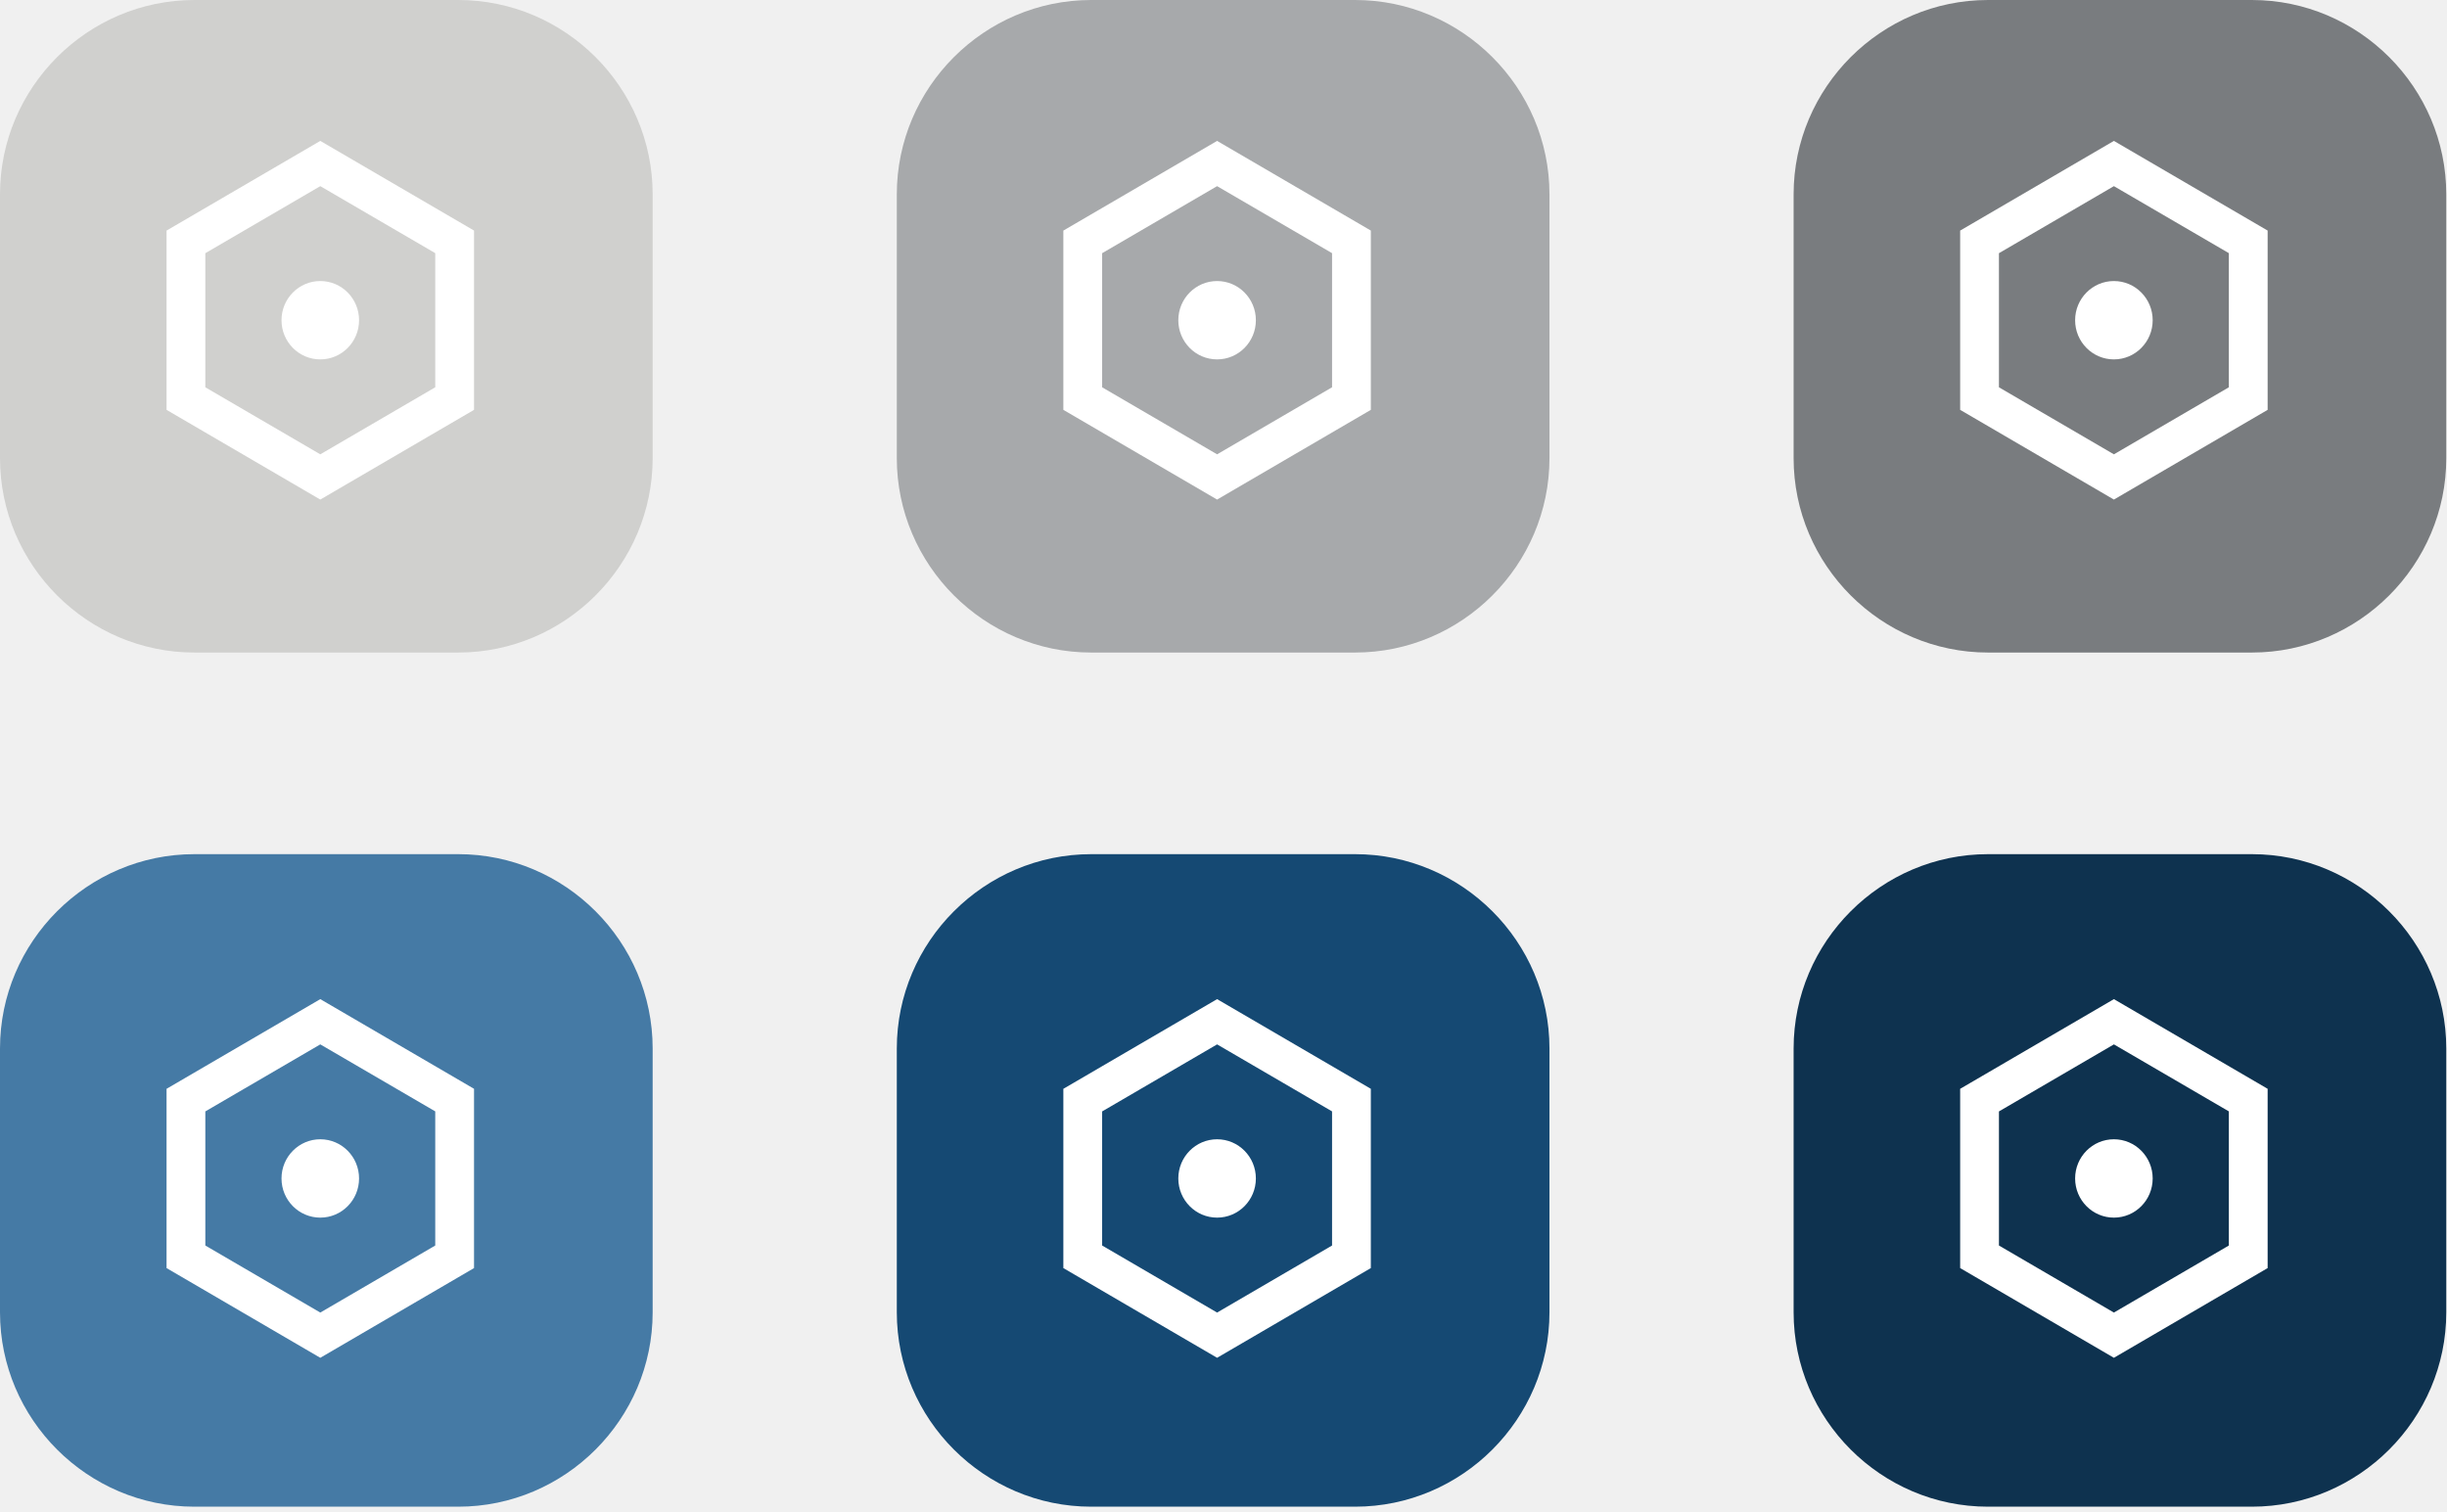
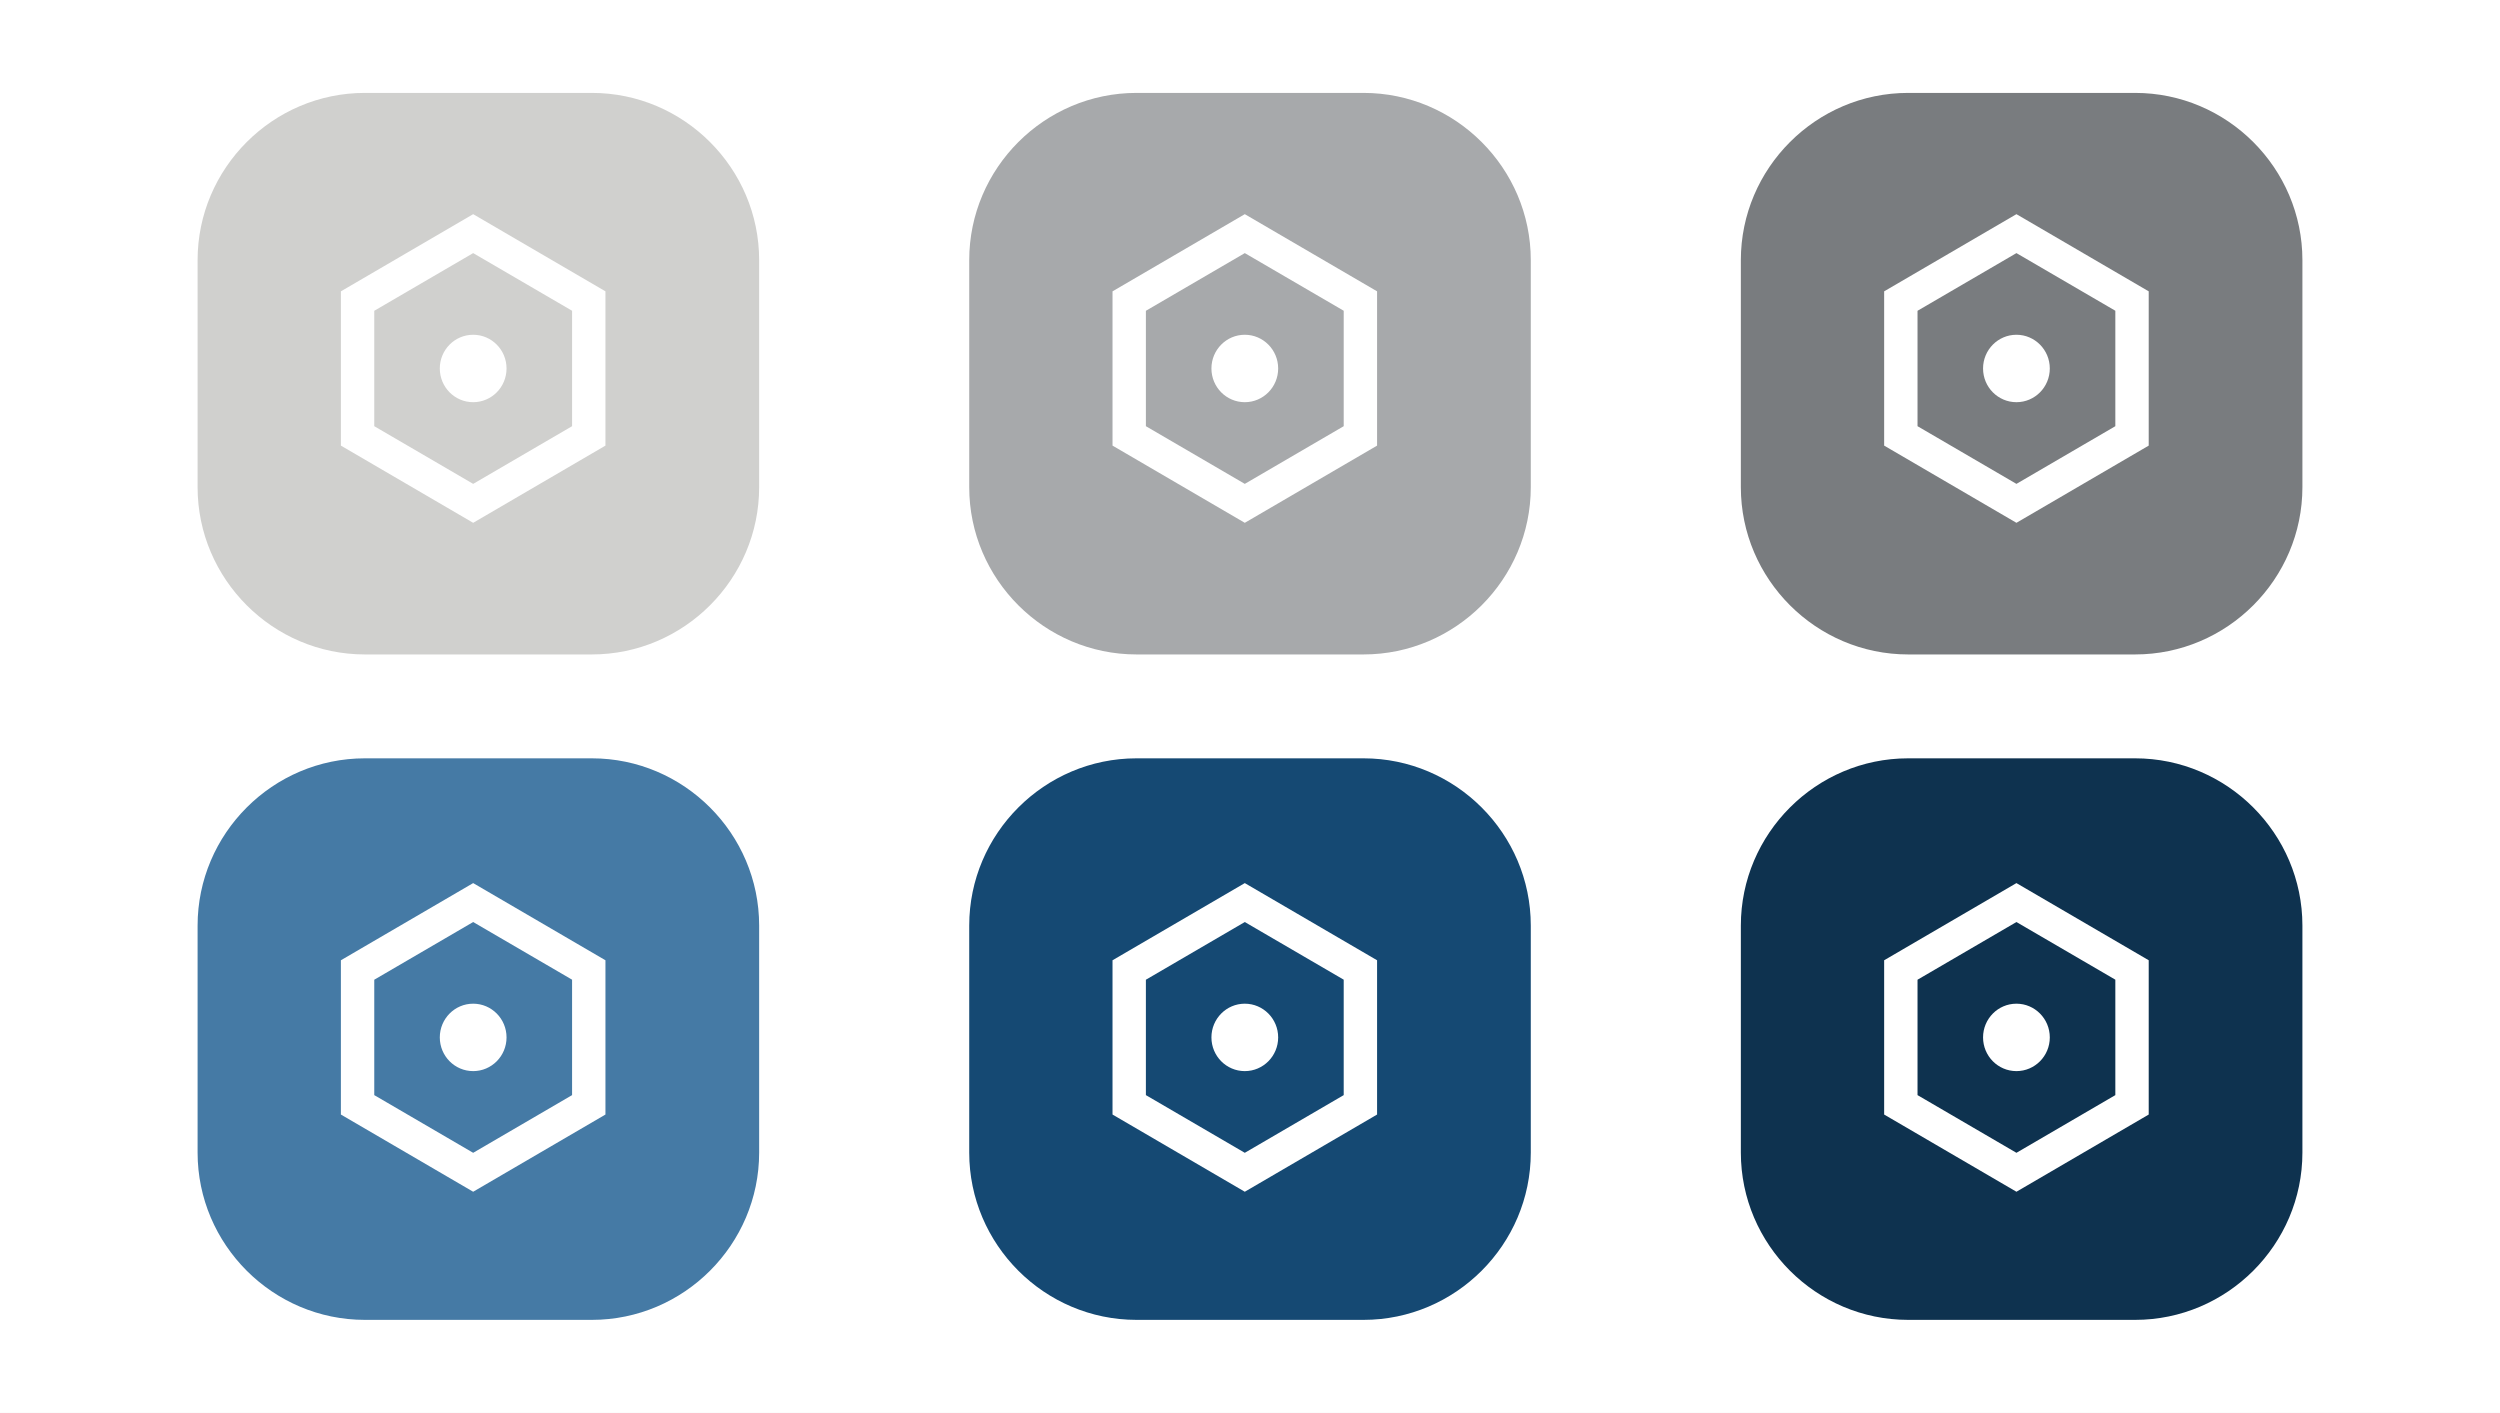
- <svg xmlns="http://www.w3.org/2000/svg" width="191" height="118" fill="none" viewBox="0 0 191 118">
-   <path fill="#d0d0ce" d="M35.768 50.942H15.175C6.83 50.942 0 44.113 0 35.765V15.174C0 6.828 6.83 0 15.175 0h20.593c8.346 0 15.175 6.828 15.175 15.174v20.592c0 8.348-6.83 15.176-15.175 15.176" />
-   <path fill="#457aa5" d="M35.768 117.623H15.175C6.83 117.623 0 110.795 0 102.448V81.855c0-8.345 6.83-15.173 15.175-15.173h20.593c8.346 0 15.175 6.828 15.175 15.173v20.593c0 8.347-6.83 15.175-15.175 15.175" />
-   <path fill="#a7a9ab" d="M105.768 50.942H85.175C76.83 50.942 70 44.113 70 35.765V15.174C70 6.828 76.83 0 85.175 0h20.593c8.346 0 15.175 6.828 15.175 15.174v20.592c0 8.348-6.829 15.176-15.175 15.176" />
-   <path fill="#154973" d="M105.768 117.623H85.175c-8.345 0-15.175-6.828-15.175-15.175V81.855c0-8.345 6.83-15.173 15.175-15.173h20.593c8.346 0 15.175 6.828 15.175 15.173v20.593c0 8.347-6.829 15.175-15.175 15.175" />
-   <path fill="#797c7f" d="M175.768 50.942h-20.593c-8.345 0-15.175-6.828-15.175-15.176V15.174C140 6.828 146.83 0 155.175 0h20.593c8.346 0 15.175 6.828 15.175 15.174v20.592c0 8.348-6.829 15.176-15.175 15.176" />
-   <path fill="#0e324f" d="M175.768 117.623h-20.593c-8.345 0-15.175-6.828-15.175-15.175V81.855c0-8.345 6.83-15.173 15.175-15.173h20.593c8.346 0 15.175 6.828 15.175 15.173v20.593c0 8.347-6.829 15.175-15.175 15.175" />
-   <path fill="#fff" fill-rule="evenodd" d="m95 11 12 7v13.996L95 39l-12-7.004V18.001zm-8.973 8.766v10.469L95 35.468l8.973-5.234V19.763L95 14.532z" clip-rule="evenodd" />
-   <path fill="#fff" d="M98.027 24.999c0 1.69-1.356 3.058-3.027 3.058s-3.027-1.367-3.027-3.058c0-1.689 1.356-3.059 3.027-3.059s3.027 1.37 3.027 3.058" />
-   <path fill="#fff" fill-rule="evenodd" d="m95 78 12 7v13.996L95 106l-12-7.004V85.001zm-8.973 8.766v10.468L95 102.468l8.973-5.234V86.763L95 81.532z" clip-rule="evenodd" />
-   <path fill="#fff" d="M98.027 91.999c0 1.69-1.356 3.058-3.027 3.058s-3.027-1.367-3.027-3.058c0-1.689 1.356-3.059 3.027-3.059s3.027 1.37 3.027 3.059" />
-   <path fill="#fff" fill-rule="evenodd" d="m25 11 12 7v13.996L25 39l-12-7.004V18.001zm-8.973 8.766v10.469L25 35.468l8.973-5.234V19.763L25 14.532z" clip-rule="evenodd" />
-   <path fill="#fff" d="M28.027 24.999c0 1.69-1.356 3.058-3.027 3.058s-3.027-1.367-3.027-3.058c0-1.689 1.356-3.059 3.027-3.059s3.027 1.37 3.027 3.058" />
-   <path fill="#fff" fill-rule="evenodd" d="m25 78 12 7v13.996L25 106l-12-7.004V85.001zm-8.973 8.766v10.468L25 102.468l8.973-5.234V86.763L25 81.532z" clip-rule="evenodd" />
-   <path fill="#fff" d="M28.027 91.999c0 1.69-1.356 3.058-3.027 3.058s-3.027-1.367-3.027-3.058c0-1.689 1.356-3.059 3.027-3.059s3.027 1.37 3.027 3.059" />
-   <path fill="#fff" fill-rule="evenodd" d="m165 11 12 7v13.996L165 39l-12-7.004V18.001zm-8.973 8.766v10.469L165 35.468l8.973-5.234V19.763L165 14.532z" clip-rule="evenodd" />
-   <path fill="#fff" d="M168.027 24.999c0 1.69-1.356 3.058-3.027 3.058s-3.027-1.367-3.027-3.058c0-1.689 1.356-3.059 3.027-3.059s3.027 1.37 3.027 3.058" />
-   <path fill="#fff" fill-rule="evenodd" d="m165 78 12 7v13.996L165 106l-12-7.004V85.001zm-8.973 8.766v10.468l8.973 5.234 8.973-5.234V86.763L165 81.532z" clip-rule="evenodd" />
-   <path fill="#fff" d="M168.027 91.999c0 1.69-1.356 3.058-3.027 3.058s-3.027-1.367-3.027-3.058c0-1.689 1.356-3.059 3.027-3.059s3.027 1.37 3.027 3.059" />
+ <svg xmlns="http://www.w3.org/2000/svg" width="814" height="460" viewBox="0 0 814 460" fill="none">
+   <rect width="814" height="460" fill="white" />
+   <path d="M443.957 213.088H370.046C340.092 213.088 315.579 188.581 315.579 158.621V84.71C315.579 54.757 340.092 30.25 370.046 30.25H443.957C473.91 30.25 498.424 54.757 498.424 84.71V158.621C498.424 188.581 473.91 213.088 443.957 213.088Z" fill="#A7A9AB" />
+   <path fill-rule="evenodd" clip-rule="evenodd" d="M405.306 69.732L448.376 94.859V145.091L405.306 170.229L362.236 145.091V94.859L405.306 69.732ZM373.102 101.193V138.768L405.306 157.55L437.511 138.768V101.182L405.306 82.411L373.102 101.193Z" fill="white" />
+   <path d="M416.172 119.975C416.172 126.046 411.304 130.953 405.306 130.953C399.309 130.953 394.441 126.046 394.441 119.975C394.441 113.916 399.309 108.998 405.306 108.998C411.304 108.998 416.172 113.916 416.172 119.975Z" fill="white" />
+   <path d="M192.714 213.088H118.803C88.849 213.088 64.336 188.581 64.336 158.621V84.71C64.336 54.757 88.849 30.25 118.803 30.25H192.714C222.667 30.25 247.18 54.757 247.18 84.71V158.621C247.18 188.581 222.667 213.088 192.714 213.088Z" fill="#D0D0CE" />
+   <path fill-rule="evenodd" clip-rule="evenodd" d="M154.064 69.732L197.134 94.859V145.091L154.064 170.229L110.994 145.091V94.859L154.064 69.732ZM121.859 101.193V138.768L154.064 157.55L186.269 138.768V101.182L154.064 82.411L121.859 101.193Z" fill="white" />
+   <path d="M164.929 119.975C164.929 126.046 160.062 130.953 154.064 130.953C148.067 130.953 143.199 126.046 143.199 119.975C143.199 113.916 148.067 108.998 154.064 108.998C160.062 108.998 164.929 113.916 164.929 119.975Z" fill="white" />
+   <path d="M192.714 429.75H118.803C88.849 429.75 64.336 405.243 64.336 375.283V301.372C64.336 271.419 88.849 246.912 118.803 246.912H192.714C222.667 246.912 247.18 271.419 247.18 301.372V375.283C247.18 405.243 222.667 429.75 192.714 429.75Z" fill="#457AA5" />
+   <path fill-rule="evenodd" clip-rule="evenodd" d="M154.064 287.535L197.134 312.662V362.894L154.064 388.032L110.994 362.894V312.662L154.064 287.535ZM121.859 318.996V356.571L154.064 375.353L186.269 356.571V318.985L154.064 300.214L121.859 318.996Z" fill="white" />
+   <path d="M164.929 337.778C164.929 343.848 160.062 348.755 154.064 348.755C148.067 348.755 143.199 343.848 143.199 337.778C143.199 331.719 148.067 326.801 154.064 326.801C160.062 326.801 164.929 331.719 164.929 337.778Z" fill="white" />
+   <path d="M695.198 213.088H621.287C591.333 213.088 566.82 188.581 566.82 158.621V84.71C566.82 54.757 591.333 30.25 621.287 30.25H695.198C725.151 30.25 749.665 54.757 749.665 84.71V158.621C749.665 188.581 725.151 213.088 695.198 213.088Z" fill="#797C7F" />
+   <path fill-rule="evenodd" clip-rule="evenodd" d="M656.55 69.732L699.62 94.859V145.091L656.55 170.229L613.479 145.091V94.859L656.55 69.732ZM624.345 101.193V138.768L656.55 157.55L688.754 138.768V101.182L656.55 82.411L624.345 101.193Z" fill="white" />
+   <path d="M667.415 119.975C667.415 126.046 662.547 130.953 656.55 130.953C650.552 130.953 645.684 126.046 645.684 119.975C645.684 113.916 650.552 108.998 656.55 108.998C662.547 108.998 667.415 113.916 667.415 119.975Z" fill="white" />
+   <path d="M443.957 429.75H370.046C340.092 429.75 315.579 405.243 315.579 375.283V301.372C315.579 271.419 340.092 246.912 370.046 246.912H443.957C473.91 246.912 498.424 271.419 498.424 301.372V375.283C498.424 405.243 473.91 429.75 443.957 429.75Z" fill="#154973" />
+   <path fill-rule="evenodd" clip-rule="evenodd" d="M405.306 287.535L448.376 312.662V362.894L405.306 388.032L362.236 362.894V312.662L405.306 287.535ZM373.102 318.996V356.571L405.306 375.353L437.511 356.571V318.985L405.306 300.214L373.102 318.996Z" fill="white" />
+   <path d="M416.172 337.778C416.172 343.848 411.304 348.755 405.306 348.755C399.309 348.755 394.441 343.848 394.441 337.778C394.441 331.719 399.309 326.801 405.306 326.801C411.304 326.801 416.172 331.719 416.172 337.778Z" fill="white" />
+   <path d="M695.198 429.75H621.287C591.333 429.75 566.82 405.243 566.82 375.283V301.372C566.82 271.419 591.333 246.912 621.287 246.912H695.198C725.151 246.912 749.665 271.419 749.665 301.372V375.283C749.665 405.243 725.151 429.75 695.198 429.75Z" fill="#0E324F" />
+   <path fill-rule="evenodd" clip-rule="evenodd" d="M656.55 287.535L699.62 312.662V362.894L656.55 388.032L613.479 362.894V312.662L656.55 287.535ZM624.345 318.996V356.571L656.55 375.353L688.754 356.571V318.985L656.55 300.214L624.345 318.996Z" fill="white" />
+   <path d="M667.415 337.778C667.415 343.848 662.547 348.755 656.55 348.755C650.552 348.755 645.684 343.848 645.684 337.778C645.684 331.719 650.552 326.801 656.55 326.801C662.547 326.801 667.415 331.719 667.415 337.778Z" fill="white" />
</svg>
